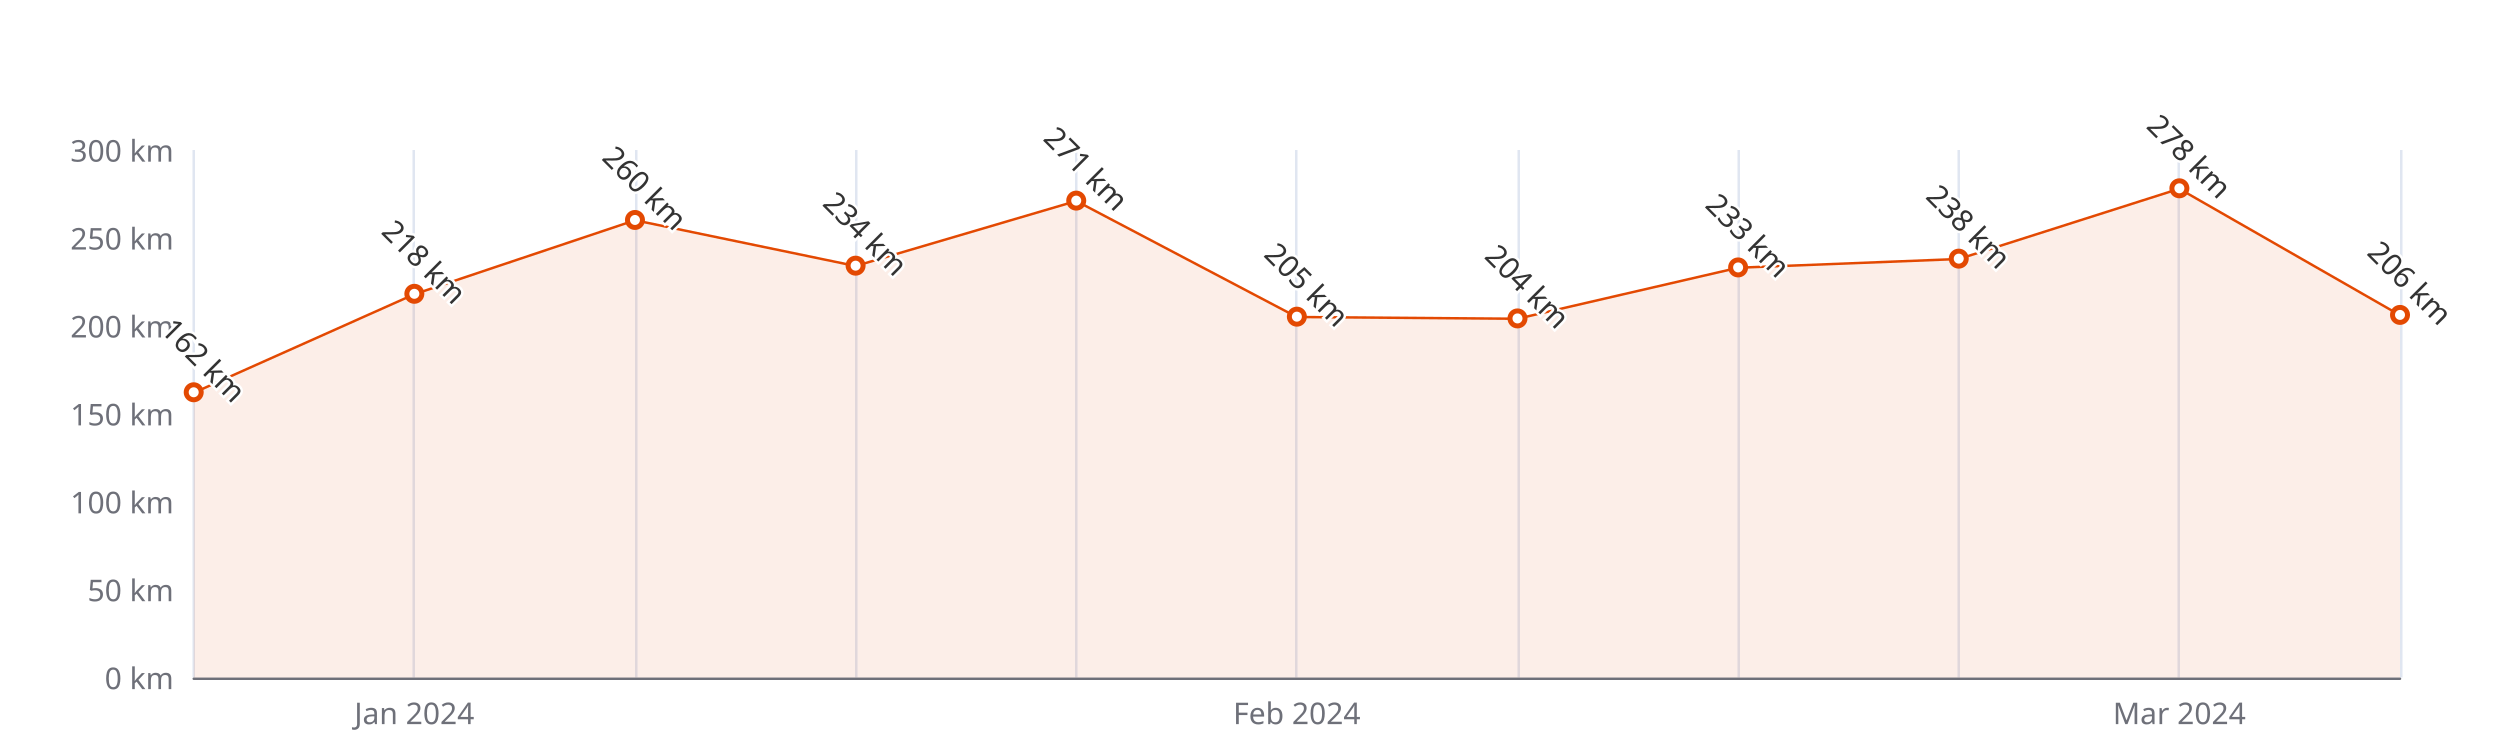
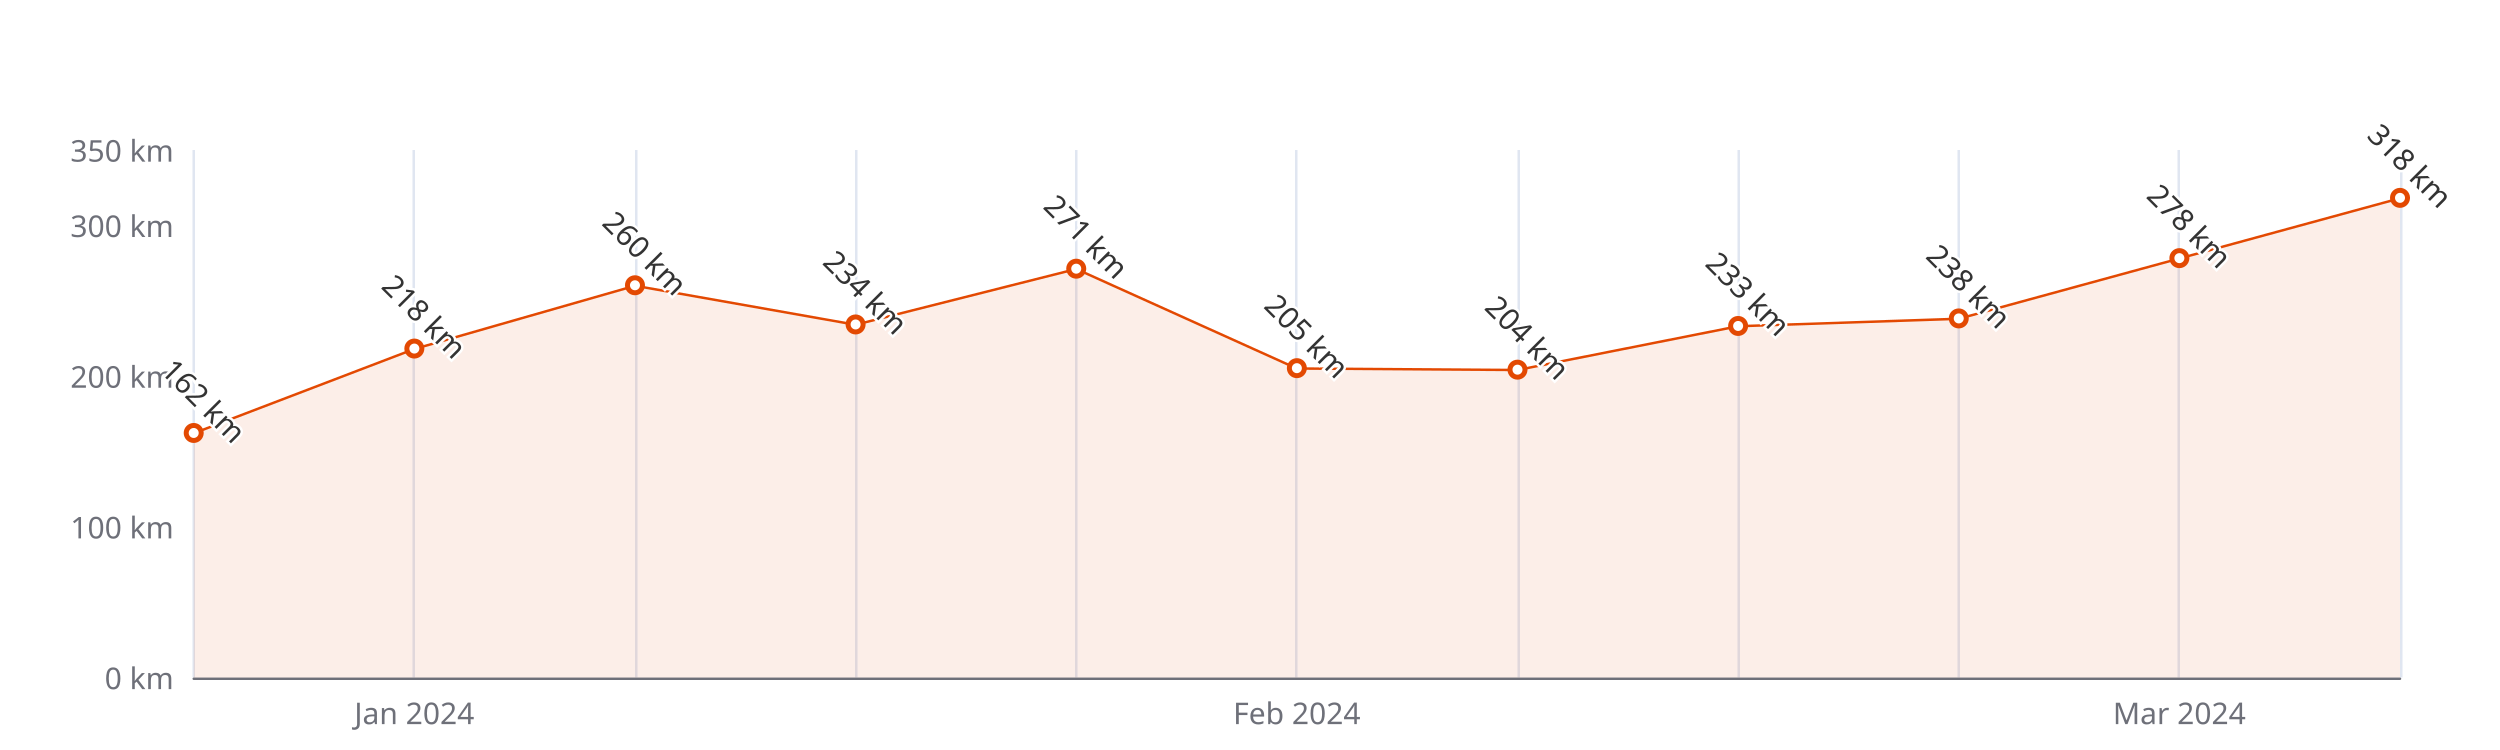
<svg xmlns="http://www.w3.org/2000/svg" width="1000" height="300" version="1.1" baseProfile="full" viewBox="0 0 1000 300">
  <rect width="1000" height="300" x="0" y="0" id="0" fill="#ffffff" />
  <path d="M77.5 60L77.5 271" fill="none" stroke="#E0E6F1" />
  <path d="M165.5 60L165.5 271" fill="none" stroke="#E0E6F1" />
  <path d="M254.5 60L254.5 271" fill="none" stroke="#E0E6F1" />
  <path d="M342.5 60L342.5 271" fill="none" stroke="#E0E6F1" />
  <path d="M430.5 60L430.5 271" fill="none" stroke="#E0E6F1" />
  <path d="M518.5 60L518.5 271" fill="none" stroke="#E0E6F1" />
  <path d="M607.5 60L607.5 271" fill="none" stroke="#E0E6F1" />
  <path d="M695.5 60L695.5 271" fill="none" stroke="#E0E6F1" />
  <path d="M783.5 60L783.5 271" fill="none" stroke="#E0E6F1" />
  <path d="M871.5 60L871.5 271" fill="none" stroke="#E0E6F1" />
  <path d="M960.5 60L960.5 271" fill="none" stroke="#E0E6F1" />
  <path d="M77.5 271.5L960 271.5" fill="none" stroke="#6E7079" stroke-linecap="round" />
  <text dominant-baseline="central" text-anchor="end" style="font-size:12px;font-family:sans-serif;" xml:space="preserve" transform="translate(69.48 271)" fill="#6E7079">0 km</text>
-   <text dominant-baseline="central" text-anchor="end" style="font-size:12px;font-family:sans-serif;" xml:space="preserve" transform="translate(69.48 235.8333)" fill="#6E7079">50 km</text>
-   <text dominant-baseline="central" text-anchor="end" style="font-size:12px;font-family:sans-serif;" xml:space="preserve" transform="translate(69.48 200.6667)" fill="#6E7079">100 km</text>
-   <text dominant-baseline="central" text-anchor="end" style="font-size:12px;font-family:sans-serif;" xml:space="preserve" transform="translate(69.48 165.5)" fill="#6E7079">150 km</text>
-   <text dominant-baseline="central" text-anchor="end" style="font-size:12px;font-family:sans-serif;" xml:space="preserve" transform="translate(69.48 130.3333)" fill="#6E7079">200 km</text>
-   <text dominant-baseline="central" text-anchor="end" style="font-size:12px;font-family:sans-serif;" xml:space="preserve" transform="translate(69.48 95.1667)" fill="#6E7079">250 km</text>
-   <text dominant-baseline="central" text-anchor="end" style="font-size:12px;font-family:sans-serif;" xml:space="preserve" transform="translate(69.48 60)" fill="#6E7079">300 km</text>
+   <text dominant-baseline="central" text-anchor="end" style="font-size:12px;font-family:sans-serif;" xml:space="preserve" transform="translate(69.48 210.7143)" fill="#6E7079">100 km</text>
+   <text dominant-baseline="central" text-anchor="end" style="font-size:12px;font-family:sans-serif;" xml:space="preserve" transform="translate(69.48 150.4286)" fill="#6E7079">200 km</text>
+   <text dominant-baseline="central" text-anchor="end" style="font-size:12px;font-family:sans-serif;" xml:space="preserve" transform="translate(69.48 90.1429)" fill="#6E7079">300 km</text>
+   <text dominant-baseline="central" text-anchor="end" style="font-size:12px;font-family:sans-serif;" xml:space="preserve" transform="translate(69.48 60)" fill="#6E7079">350 km</text>
  <text dominant-baseline="central" text-anchor="middle" style="font-size:12px;font-family:sans-serif;" xml:space="preserve" y="6" transform="translate(165.732 279)" fill="#6E7079">Jan 2024</text>
  <text dominant-baseline="central" text-anchor="middle" style="font-size:12px;font-family:sans-serif;" xml:space="preserve" y="6" transform="translate(518.74 279)" fill="#6E7079">Feb 2024</text>
  <text dominant-baseline="central" text-anchor="middle" style="font-size:12px;font-family:sans-serif;" xml:space="preserve" y="6" transform="translate(871.748 279)" fill="#6E7079">Mar 2024</text>
  <g clip-path="url(#zr5-c0)">
-     <path d="M77.5 157.1L165.7 117.7L254 88.1L342.2 106.4L430.5 80.4L518.7 126.8L607 127.5L695.2 107.1L783.5 103.6L871.7 75.5L960 126.1L960 271L871.7 271L783.5 271L695.2 271L607 271L518.7 271L430.5 271L342.2 271L254 271L165.7 271L77.5 271Z" fill="rgb(227,73,2)" fill-opacity="0.09" />
-     <path d="M77.5 157.1L165.7 117.7L254 88.1L342.2 106.4L430.5 80.4L518.7 126.8L607 127.5L695.2 107.1L783.5 103.6L871.7 75.5L960 126.1" fill="none" stroke="#E34902" stroke-linejoin="bevel" />
+     <path d="M77.5 173.3L165.7 139.6L254 114.3L342.2 129.9L430.5 107.6L518.7 147.4L607 148L695.2 130.5L783.5 127.5L871.7 103.4L960 79.3L960 271L871.7 271L783.5 271L695.2 271L607 271L518.7 271L430.5 271L342.2 271L254 271L165.7 271L77.5 271Z" fill="rgb(227,73,2)" fill-opacity="0.09" />
+     <path d="M77.5 173.3L165.7 139.6L254 114.3L342.2 129.9L430.5 107.6L518.7 147.4L607 148L695.2 130.5L783.5 127.5L871.7 103.4L960 79.3" fill="none" stroke="#E34902" stroke-linejoin="bevel" />
  </g>
-   <path d="M1 0A1 1 0 1 1 1 -0.1A1 1 0 0 1 1 0" transform="matrix(3,0,0,3,77.48,157.06)" fill="#fff" stroke="#E34902" stroke-width="0.667" />
-   <path d="M1 0A1 1 0 1 1 1 -0.1A1 1 0 0 1 1 0" transform="matrix(3,0,0,3,165.732,117.6733)" fill="#fff" stroke="#E34902" stroke-width="0.667" />
-   <path d="M1 0A1 1 0 1 1 1 -0.1A1 1 0 0 1 1 0" transform="matrix(3,0,0,3,253.984,88.1333)" fill="#fff" stroke="#E34902" stroke-width="0.667" />
-   <path d="M1 0A1 1 0 1 1 1 -0.1A1 1 0 0 1 1 0" transform="matrix(3,0,0,3,342.236,106.42)" fill="#fff" stroke="#E34902" stroke-width="0.667" />
-   <path d="M1 0A1 1 0 1 1 1 -0.1A1 1 0 0 1 1 0" transform="matrix(3,0,0,3,430.488,80.3967)" fill="#fff" stroke="#E34902" stroke-width="0.667" />
-   <path d="M1 0A1 1 0 1 1 1 -0.1A1 1 0 0 1 1 0" transform="matrix(3,0,0,3,518.74,126.8167)" fill="#fff" stroke="#E34902" stroke-width="0.667" />
-   <path d="M1 0A1 1 0 1 1 1 -0.1A1 1 0 0 1 1 0" transform="matrix(3,0,0,3,606.992,127.52)" fill="#fff" stroke="#E34902" stroke-width="0.667" />
-   <path d="M1 0A1 1 0 1 1 1 -0.1A1 1 0 0 1 1 0" transform="matrix(3,0,0,3,695.244,107.1233)" fill="#fff" stroke="#E34902" stroke-width="0.667" />
-   <path d="M1 0A1 1 0 1 1 1 -0.1A1 1 0 0 1 1 0" transform="matrix(3,0,0,3,783.496,103.6067)" fill="#fff" stroke="#E34902" stroke-width="0.667" />
-   <path d="M1 0A1 1 0 1 1 1 -0.1A1 1 0 0 1 1 0" transform="matrix(3,0,0,3,871.748,75.4733)" fill="#fff" stroke="#E34902" stroke-width="0.667" />
-   <path d="M1 0A1 1 0 1 1 1 -0.1A1 1 0 0 1 1 0" transform="matrix(3,0,0,3,960,126.1133)" fill="#fff" stroke="#E34902" stroke-width="0.667" />
-   <text dominant-baseline="central" text-anchor="middle" style="font-size:12px;font-family:sans-serif;" xml:space="preserve" y="-6" transform="matrix(0.707,0.707,-0.707,0.707,77.48,148.06)" fill="#333" stroke="rgb(255,255,255)" stroke-width="2" paint-order="stroke" stroke-miterlimit="2">162 km</text>
-   <text dominant-baseline="central" text-anchor="middle" style="font-size:12px;font-family:sans-serif;" xml:space="preserve" y="-6" transform="matrix(0.707,0.707,-0.707,0.707,165.732,108.6733)" fill="#333" stroke="rgb(255,255,255)" stroke-width="2" paint-order="stroke" stroke-miterlimit="2">218 km</text>
-   <text dominant-baseline="central" text-anchor="middle" style="font-size:12px;font-family:sans-serif;" xml:space="preserve" y="-6" transform="matrix(0.707,0.707,-0.707,0.707,253.984,79.1333)" fill="#333" stroke="rgb(255,255,255)" stroke-width="2" paint-order="stroke" stroke-miterlimit="2">260 km</text>
-   <text dominant-baseline="central" text-anchor="middle" style="font-size:12px;font-family:sans-serif;" xml:space="preserve" y="-6" transform="matrix(0.707,0.707,-0.707,0.707,342.236,97.42)" fill="#333" stroke="rgb(255,255,255)" stroke-width="2" paint-order="stroke" stroke-miterlimit="2">234 km</text>
-   <text dominant-baseline="central" text-anchor="middle" style="font-size:12px;font-family:sans-serif;" xml:space="preserve" y="-6" transform="matrix(0.707,0.707,-0.707,0.707,430.488,71.3967)" fill="#333" stroke="rgb(255,255,255)" stroke-width="2" paint-order="stroke" stroke-miterlimit="2">271 km</text>
-   <text dominant-baseline="central" text-anchor="middle" style="font-size:12px;font-family:sans-serif;" xml:space="preserve" y="-6" transform="matrix(0.707,0.707,-0.707,0.707,518.74,117.8167)" fill="#333" stroke="rgb(255,255,255)" stroke-width="2" paint-order="stroke" stroke-miterlimit="2">205 km</text>
-   <text dominant-baseline="central" text-anchor="middle" style="font-size:12px;font-family:sans-serif;" xml:space="preserve" y="-6" transform="matrix(0.707,0.707,-0.707,0.707,606.992,118.52)" fill="#333" stroke="rgb(255,255,255)" stroke-width="2" paint-order="stroke" stroke-miterlimit="2">204 km</text>
-   <text dominant-baseline="central" text-anchor="middle" style="font-size:12px;font-family:sans-serif;" xml:space="preserve" y="-6" transform="matrix(0.707,0.707,-0.707,0.707,695.244,98.1233)" fill="#333" stroke="rgb(255,255,255)" stroke-width="2" paint-order="stroke" stroke-miterlimit="2">233 km</text>
-   <text dominant-baseline="central" text-anchor="middle" style="font-size:12px;font-family:sans-serif;" xml:space="preserve" y="-6" transform="matrix(0.707,0.707,-0.707,0.707,783.496,94.6067)" fill="#333" stroke="rgb(255,255,255)" stroke-width="2" paint-order="stroke" stroke-miterlimit="2">238 km</text>
-   <text dominant-baseline="central" text-anchor="middle" style="font-size:12px;font-family:sans-serif;" xml:space="preserve" y="-6" transform="matrix(0.707,0.707,-0.707,0.707,871.748,66.4733)" fill="#333" stroke="rgb(255,255,255)" stroke-width="2" paint-order="stroke" stroke-miterlimit="2">278 km</text>
-   <text dominant-baseline="central" text-anchor="middle" style="font-size:12px;font-family:sans-serif;" xml:space="preserve" y="-6" transform="matrix(0.707,0.707,-0.707,0.707,960,117.1133)" fill="#333" stroke="rgb(255,255,255)" stroke-width="2" paint-order="stroke" stroke-miterlimit="2">206 km</text>
+   <path d="M1 0A1 1 0 1 1 1 -0.1A1 1 0 0 1 1 0" transform="matrix(3,0,0,3,77.48,173.3371)" fill="#fff" stroke="#E34902" stroke-width="0.667" />
+   <path d="M1 0A1 1 0 1 1 1 -0.1A1 1 0 0 1 1 0" transform="matrix(3,0,0,3,165.732,139.5771)" fill="#fff" stroke="#E34902" stroke-width="0.667" />
+   <path d="M1 0A1 1 0 1 1 1 -0.1A1 1 0 0 1 1 0" transform="matrix(3,0,0,3,253.984,114.2571)" fill="#fff" stroke="#E34902" stroke-width="0.667" />
+   <path d="M1 0A1 1 0 1 1 1 -0.1A1 1 0 0 1 1 0" transform="matrix(3,0,0,3,342.236,129.9314)" fill="#fff" stroke="#E34902" stroke-width="0.667" />
+   <path d="M1 0A1 1 0 1 1 1 -0.1A1 1 0 0 1 1 0" transform="matrix(3,0,0,3,430.488,107.6257)" fill="#fff" stroke="#E34902" stroke-width="0.667" />
+   <path d="M1 0A1 1 0 1 1 1 -0.1A1 1 0 0 1 1 0" transform="matrix(3,0,0,3,518.74,147.4143)" fill="#fff" stroke="#E34902" stroke-width="0.667" />
+   <path d="M1 0A1 1 0 1 1 1 -0.1A1 1 0 0 1 1 0" transform="matrix(3,0,0,3,606.992,148.0171)" fill="#fff" stroke="#E34902" stroke-width="0.667" />
+   <path d="M1 0A1 1 0 1 1 1 -0.1A1 1 0 0 1 1 0" transform="matrix(3,0,0,3,695.244,130.5343)" fill="#fff" stroke="#E34902" stroke-width="0.667" />
+   <path d="M1 0A1 1 0 1 1 1 -0.1A1 1 0 0 1 1 0" transform="matrix(3,0,0,3,783.496,127.52)" fill="#fff" stroke="#E34902" stroke-width="0.667" />
+   <path d="M1 0A1 1 0 1 1 1 -0.1A1 1 0 0 1 1 0" transform="matrix(3,0,0,3,871.748,103.4057)" fill="#fff" stroke="#E34902" stroke-width="0.667" />
+   <path d="M1 0A1 1 0 1 1 1 -0.1A1 1 0 0 1 1 0" transform="matrix(3,0,0,3,960,79.2914)" fill="#fff" stroke="#E34902" stroke-width="0.667" />
+   <text dominant-baseline="central" text-anchor="middle" style="font-size:12px;font-family:sans-serif;" xml:space="preserve" y="-6" transform="matrix(0.707,0.707,-0.707,0.707,77.48,164.3371)" fill="#333" stroke="rgb(255,255,255)" stroke-width="2" paint-order="stroke" stroke-miterlimit="2">162 km</text>
+   <text dominant-baseline="central" text-anchor="middle" style="font-size:12px;font-family:sans-serif;" xml:space="preserve" y="-6" transform="matrix(0.707,0.707,-0.707,0.707,165.732,130.5771)" fill="#333" stroke="rgb(255,255,255)" stroke-width="2" paint-order="stroke" stroke-miterlimit="2">218 km</text>
+   <text dominant-baseline="central" text-anchor="middle" style="font-size:12px;font-family:sans-serif;" xml:space="preserve" y="-6" transform="matrix(0.707,0.707,-0.707,0.707,253.984,105.2571)" fill="#333" stroke="rgb(255,255,255)" stroke-width="2" paint-order="stroke" stroke-miterlimit="2">260 km</text>
+   <text dominant-baseline="central" text-anchor="middle" style="font-size:12px;font-family:sans-serif;" xml:space="preserve" y="-6" transform="matrix(0.707,0.707,-0.707,0.707,342.236,120.9314)" fill="#333" stroke="rgb(255,255,255)" stroke-width="2" paint-order="stroke" stroke-miterlimit="2">234 km</text>
+   <text dominant-baseline="central" text-anchor="middle" style="font-size:12px;font-family:sans-serif;" xml:space="preserve" y="-6" transform="matrix(0.707,0.707,-0.707,0.707,430.488,98.6257)" fill="#333" stroke="rgb(255,255,255)" stroke-width="2" paint-order="stroke" stroke-miterlimit="2">271 km</text>
+   <text dominant-baseline="central" text-anchor="middle" style="font-size:12px;font-family:sans-serif;" xml:space="preserve" y="-6" transform="matrix(0.707,0.707,-0.707,0.707,518.74,138.4143)" fill="#333" stroke="rgb(255,255,255)" stroke-width="2" paint-order="stroke" stroke-miterlimit="2">205 km</text>
+   <text dominant-baseline="central" text-anchor="middle" style="font-size:12px;font-family:sans-serif;" xml:space="preserve" y="-6" transform="matrix(0.707,0.707,-0.707,0.707,606.992,139.0171)" fill="#333" stroke="rgb(255,255,255)" stroke-width="2" paint-order="stroke" stroke-miterlimit="2">204 km</text>
+   <text dominant-baseline="central" text-anchor="middle" style="font-size:12px;font-family:sans-serif;" xml:space="preserve" y="-6" transform="matrix(0.707,0.707,-0.707,0.707,695.244,121.5343)" fill="#333" stroke="rgb(255,255,255)" stroke-width="2" paint-order="stroke" stroke-miterlimit="2">233 km</text>
+   <text dominant-baseline="central" text-anchor="middle" style="font-size:12px;font-family:sans-serif;" xml:space="preserve" y="-6" transform="matrix(0.707,0.707,-0.707,0.707,783.496,118.52)" fill="#333" stroke="rgb(255,255,255)" stroke-width="2" paint-order="stroke" stroke-miterlimit="2">238 km</text>
+   <text dominant-baseline="central" text-anchor="middle" style="font-size:12px;font-family:sans-serif;" xml:space="preserve" y="-6" transform="matrix(0.707,0.707,-0.707,0.707,871.748,94.4057)" fill="#333" stroke="rgb(255,255,255)" stroke-width="2" paint-order="stroke" stroke-miterlimit="2">278 km</text>
+   <text dominant-baseline="central" text-anchor="middle" style="font-size:12px;font-family:sans-serif;" xml:space="preserve" y="-6" transform="matrix(0.707,0.707,-0.707,0.707,960,70.2914)" fill="#333" stroke="rgb(255,255,255)" stroke-width="2" paint-order="stroke" stroke-miterlimit="2">318 km</text>
  <defs>
    <clipPath id="zr5-c0">
      <path d="M76 59.5l884 0l0 212l-884 0Z" fill="#000" />
    </clipPath>
  </defs>
</svg>
